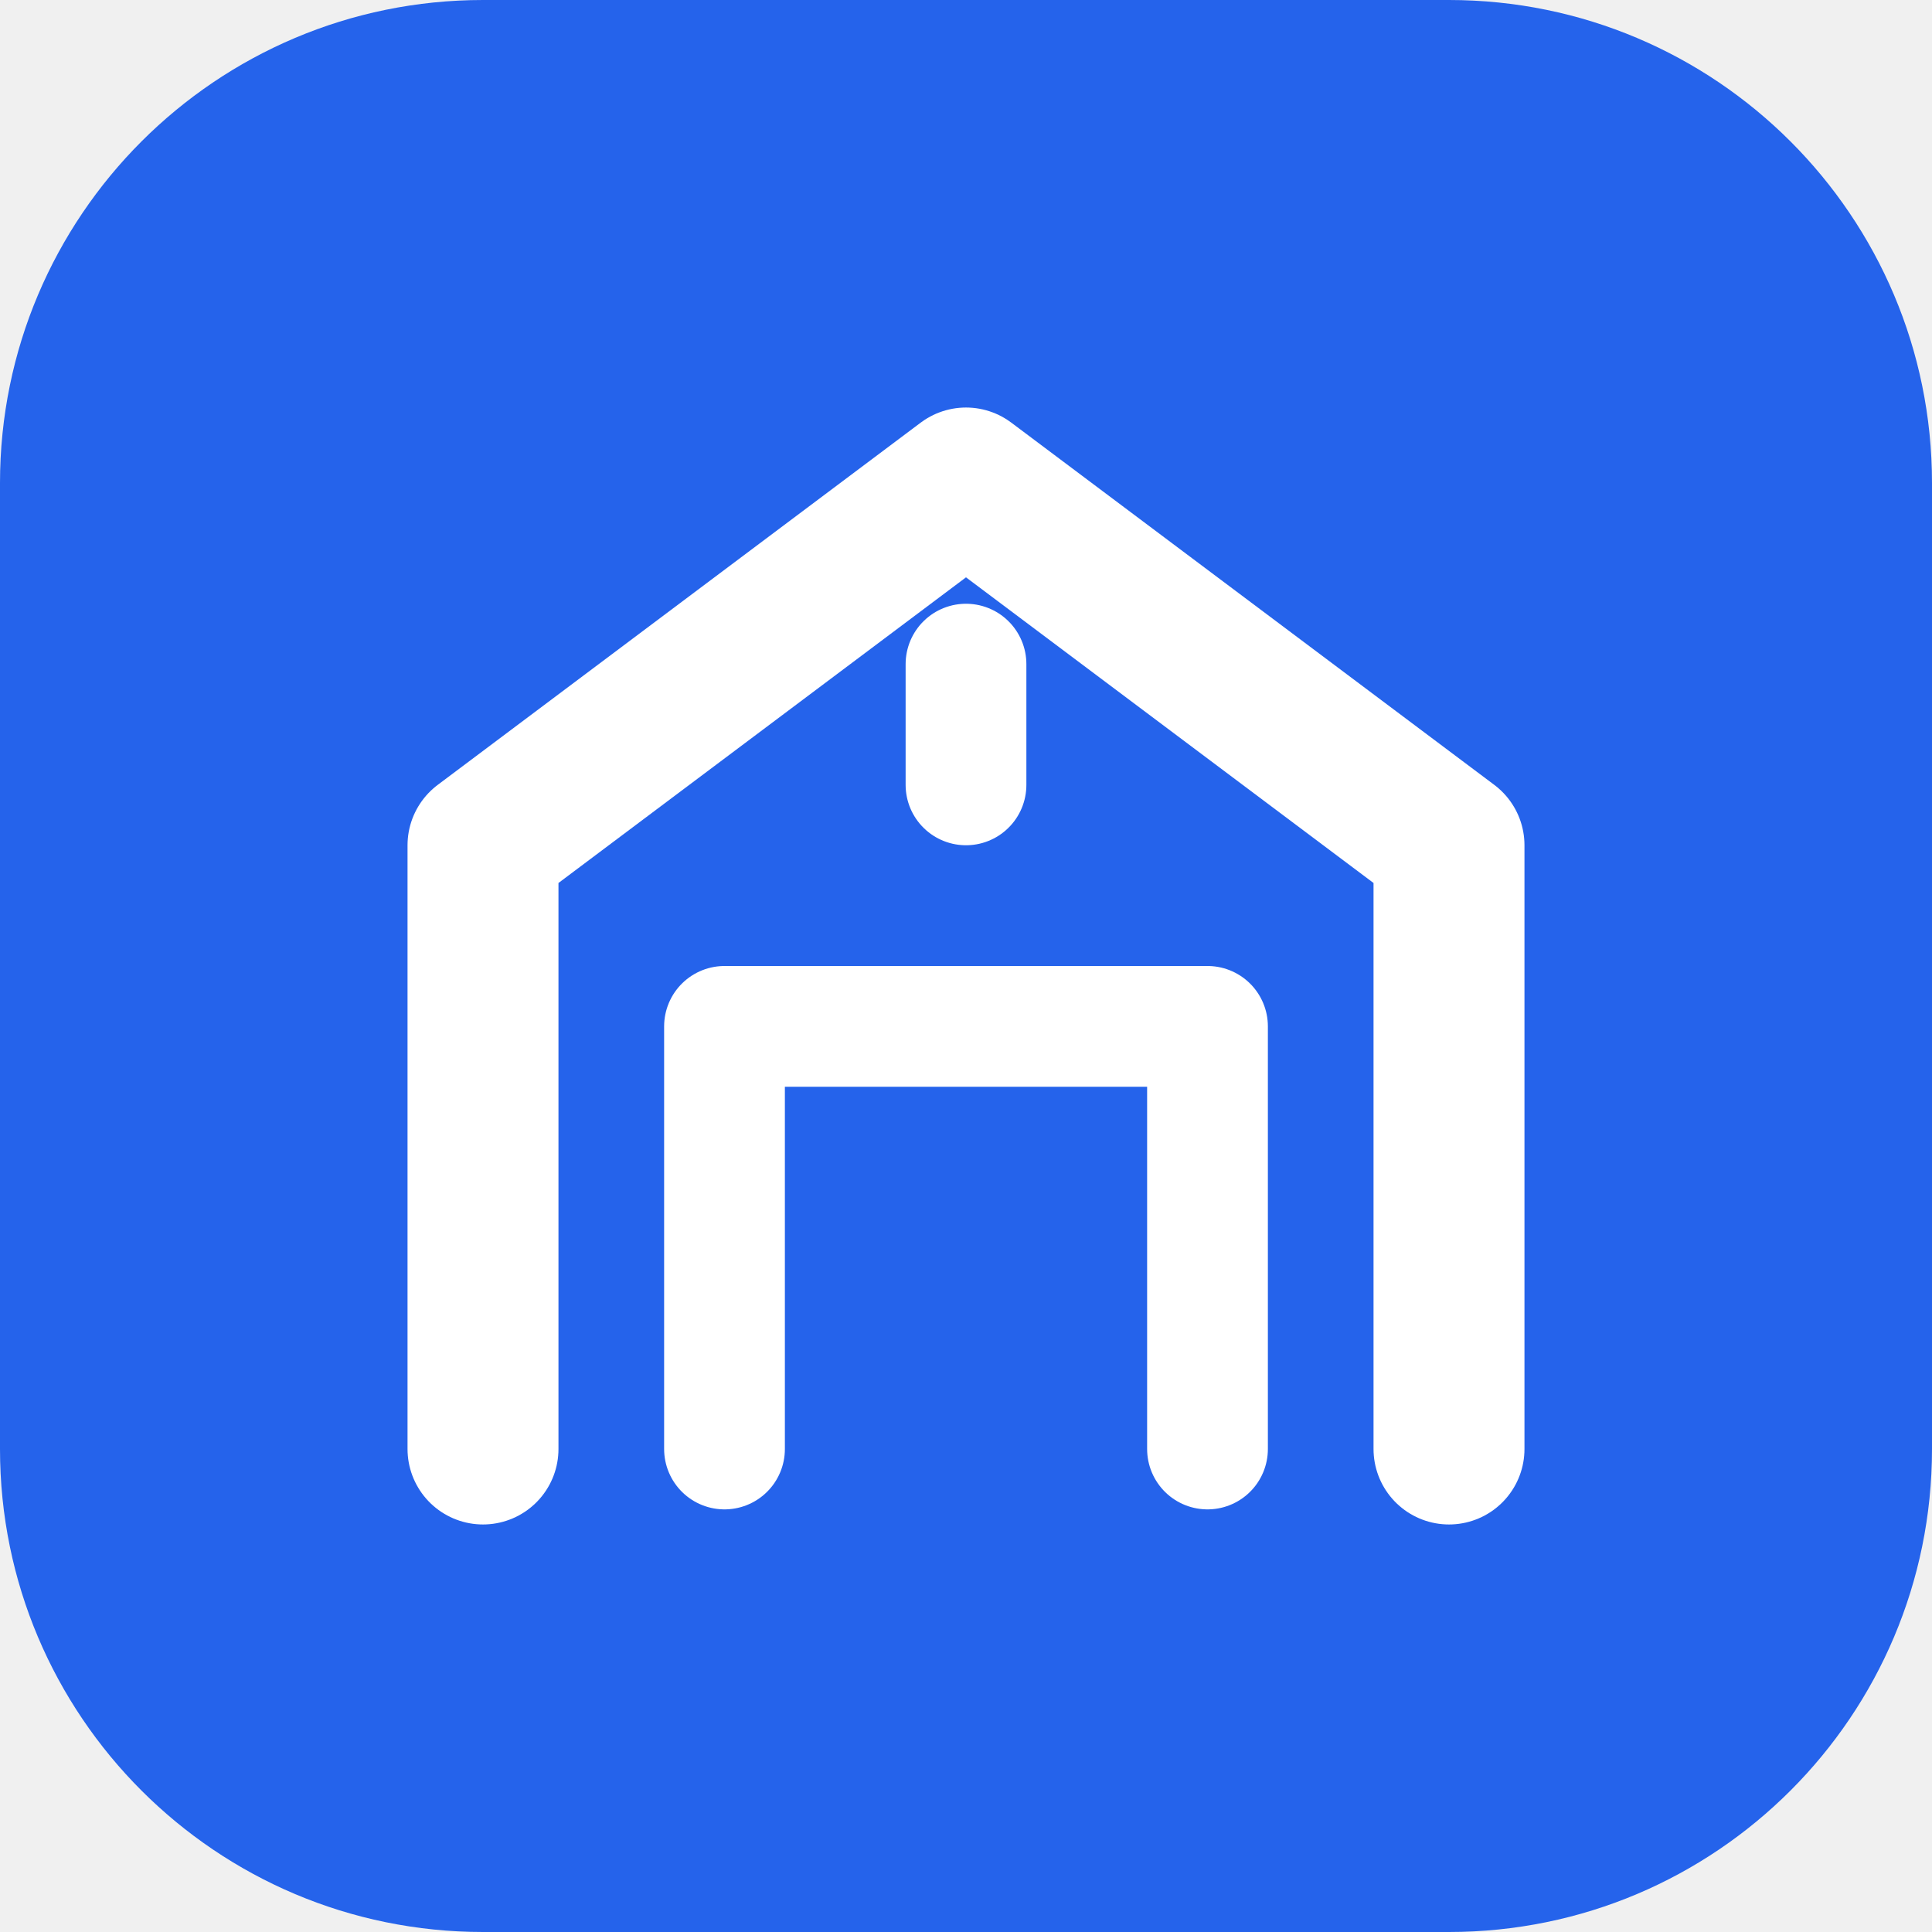
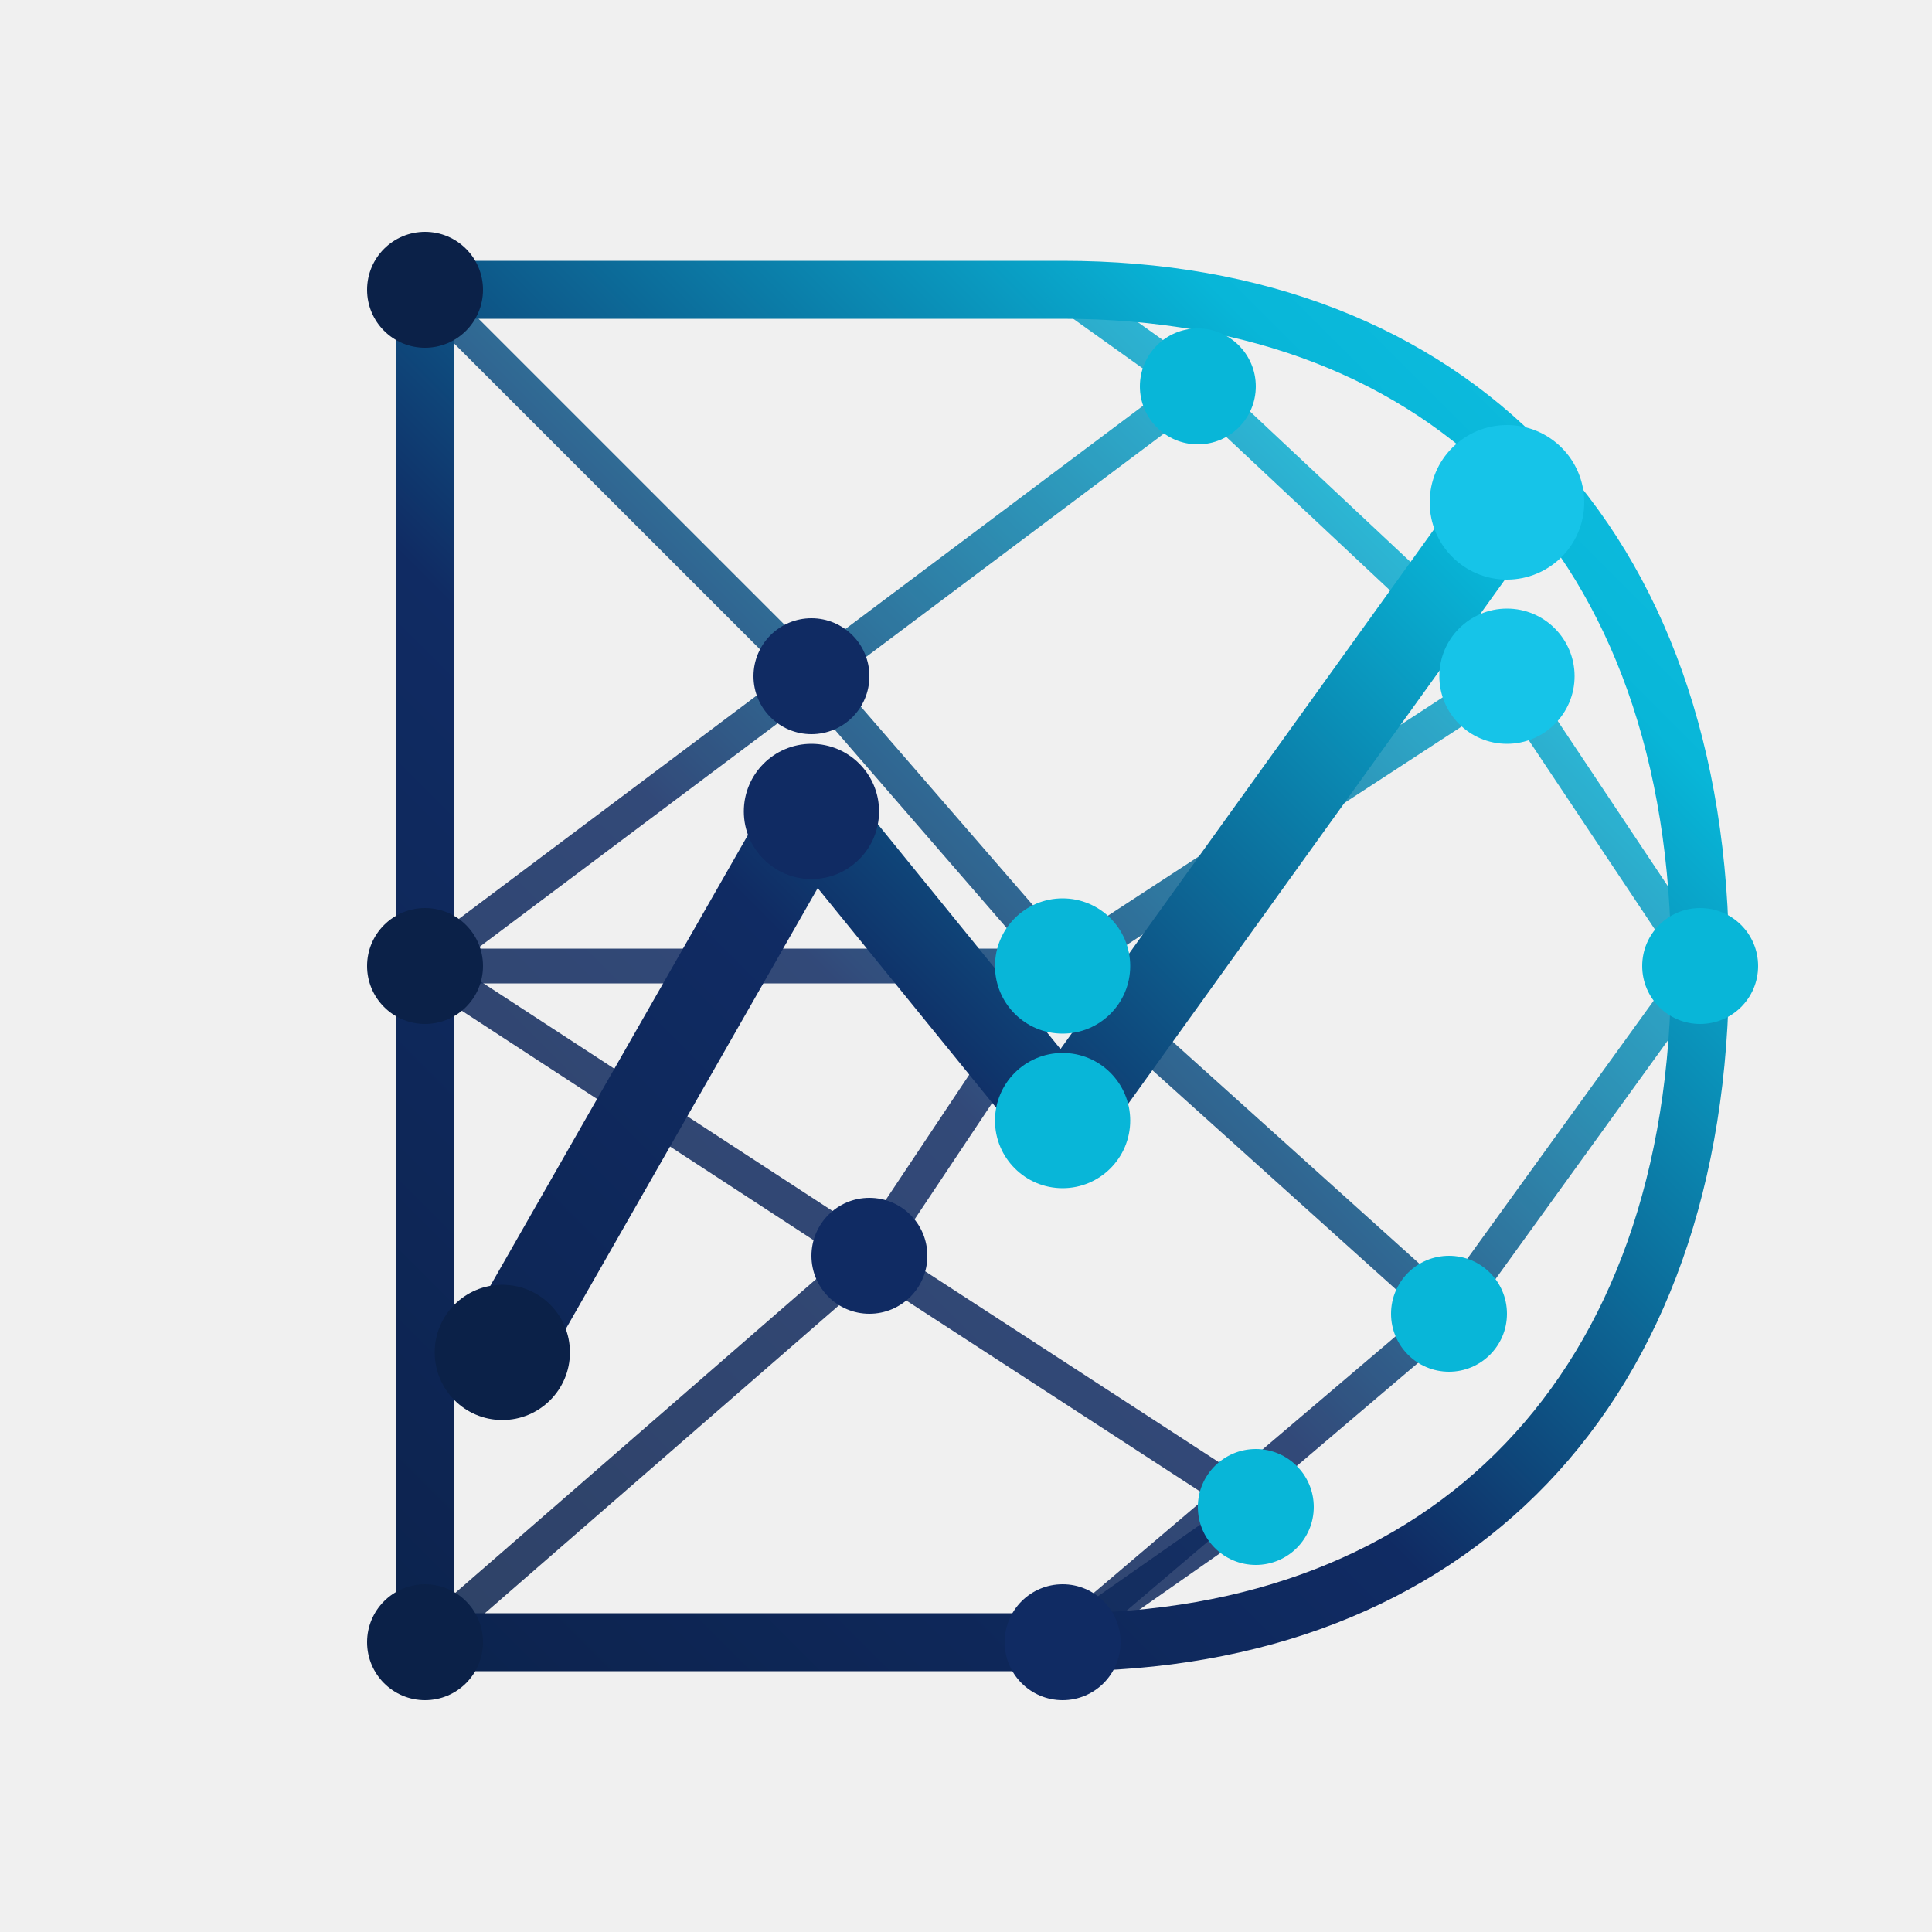
- <svg xmlns="http://www.w3.org/2000/svg" viewBox="0 0 32 32" fill="none">
-   <rect width="32" height="32" rx="8" fill="#2563EB" />
-   <path d="M8 24V14L16 8L24 14V24" stroke="white" stroke-width="2.5" stroke-linecap="round" stroke-linejoin="round" />
-   <path d="M12 24V17H20V24" stroke="white" stroke-width="2" stroke-linecap="round" stroke-linejoin="round" />
-   <path d="M16 11V13" stroke="white" stroke-width="2" stroke-linecap="round" />
+ <svg xmlns="http://www.w3.org/2000/svg" viewBox="0 0 100 100" fill="none">
+   <defs>
+     <linearGradient id="drona-mark-gradient" x1="10" y1="90" x2="90" y2="10" gradientUnits="userSpaceOnUse">
+       <stop offset="0%" stop-color="#0B2148" />
+       <stop offset="45%" stop-color="#102B63" />
+       <stop offset="80%" stop-color="#08B6D8" />
+       <stop offset="100%" stop-color="#16C4E8" />
+     </linearGradient>
+   </defs>
+   <g stroke="url(#drona-mark-gradient)" stroke-linecap="round" stroke-linejoin="round">
+     <path d="M 22 15 L 22 85 L 55 85 C 75 85 88 72 88 50 C 88 28 75 15 55 15 Z" stroke-width="3" fill="none" />
+     <path d="M 22 15 L 42 35 L 22 50 L 45 65 L 22 85" stroke-width="1.8" opacity="0.85" />
+     <path d="M 42 35 L 62 20 L 55 15" stroke-width="1.8" opacity="0.85" />
+     <path d="M 62 20 L 78 35 L 88 50 L 75 68 L 55 85" stroke-width="1.8" opacity="0.85" />
+     <path d="M 42 35 L 55 50 L 78 35" stroke-width="1.8" opacity="0.85" />
+     <path d="M 22 50 L 55 50 L 45 65 L 65 78 L 55 85" stroke-width="1.8" opacity="0.85" />
+     <path d="M 55 50 L 75 68" stroke-width="1.8" opacity="0.85" />
+     <path d="M 26 70 L 42 42 L 55 58 L 78 26" stroke="url(#drona-mark-gradient)" stroke-width="4.5" fill="none" />
+   </g>
+   <g fill="#08B6D8">
+     <circle cx="22" cy="15" r="3" fill="#0B2148" />
+     <circle cx="22" cy="50" r="3" fill="#0B2148" />
+     <circle cx="22" cy="85" r="3" fill="#0B2148" />
+     <circle cx="42" cy="35" r="3" fill="#102B63" />
+     <circle cx="62" cy="20" r="3" fill="#08B6D8" />
+     <circle cx="78" cy="35" r="3.5" fill="#16C4E8" />
+     <circle cx="88" cy="50" r="3" fill="#08B6D8" />
+     <circle cx="75" cy="68" r="3" fill="#08B6D8" />
+     <circle cx="55" cy="85" r="3" fill="#102B63" />
+     <circle cx="45" cy="65" r="3" fill="#102B63" />
+     <circle cx="55" cy="50" r="3.5" fill="#08B6D8" />
+     <circle cx="65" cy="78" r="3" fill="#08B6D8" />
+     <circle cx="26" cy="70" r="3.5" fill="#0B2148" />
+     <circle cx="42" cy="42" r="3.5" fill="#102B63" />
+     <circle cx="55" cy="58" r="3.5" fill="#08B6D8" />
+     <circle cx="78" cy="26" r="4" fill="#16C4E8" />
+   </g>
</svg>
